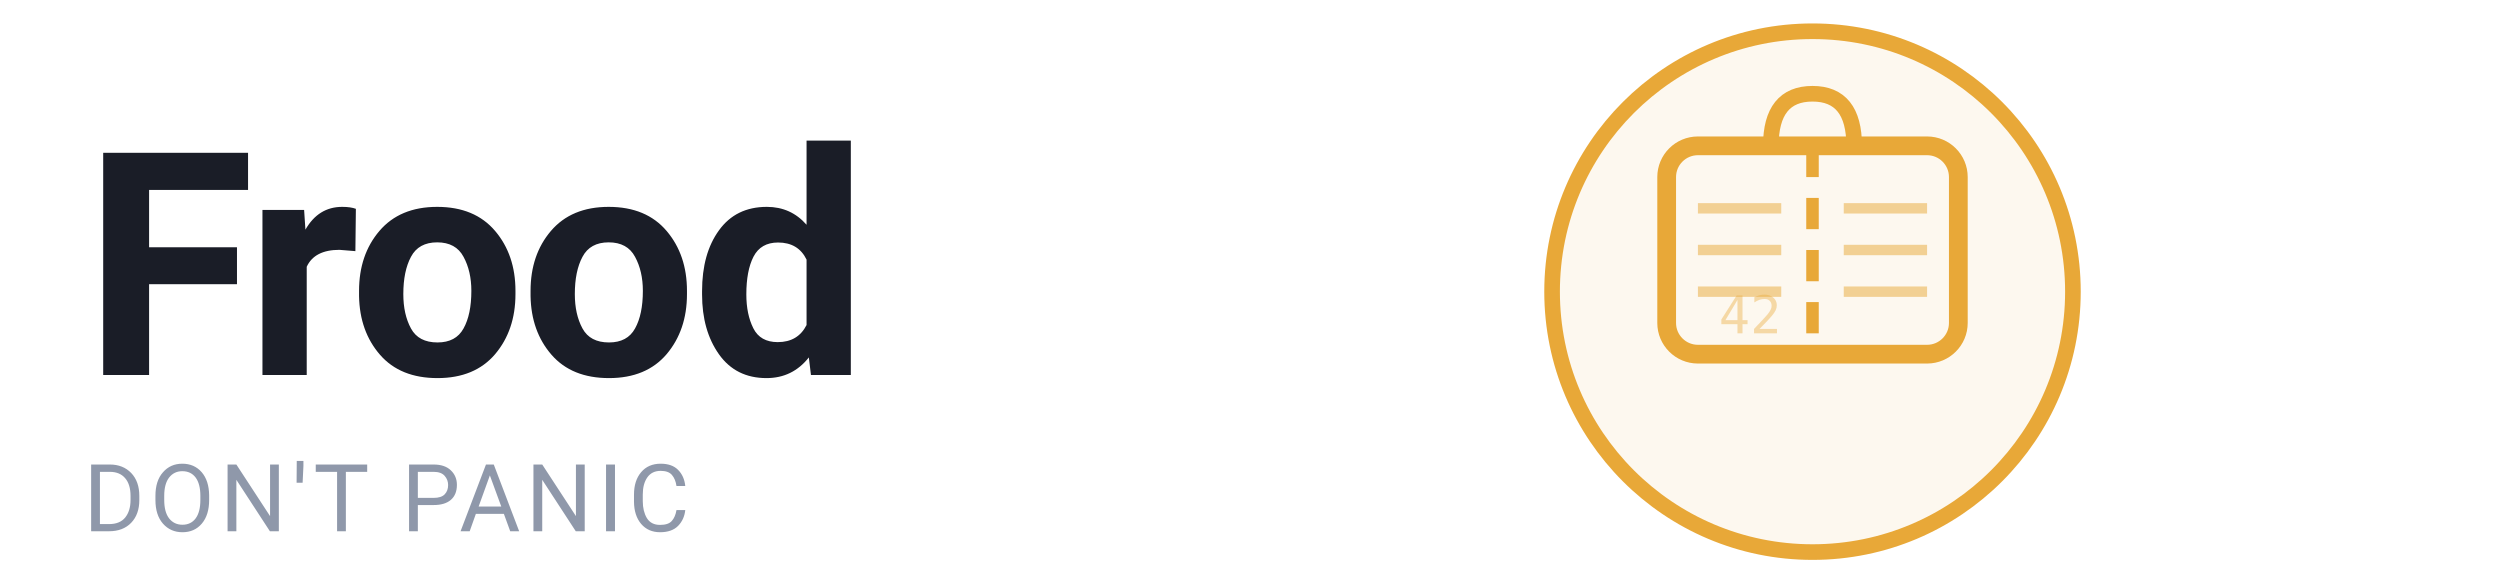
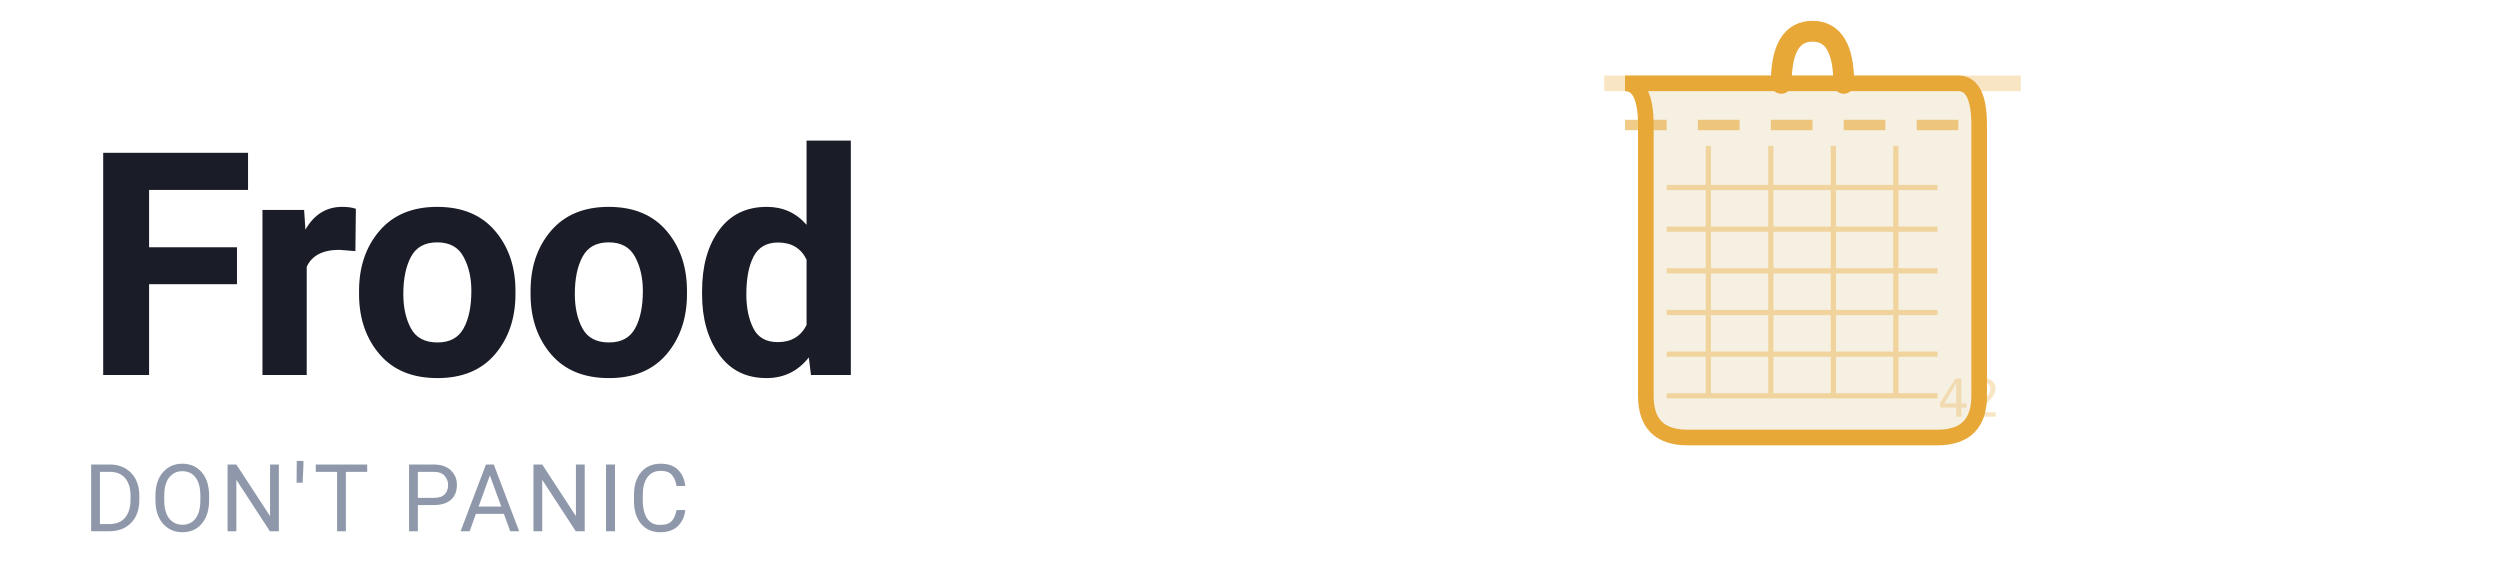
<svg xmlns="http://www.w3.org/2000/svg" viewBox="0 0 240 56" fill="none">
  <text x="8" y="36" font-family="-apple-system, BlinkMacSystemFont, 'Segoe UI', Roboto, sans-serif" font-size="30" font-weight="700" fill="#1a1d27" letter-spacing="-0.5">Frood</text>
  <text x="8" y="51" font-family="-apple-system, BlinkMacSystemFont, 'Segoe UI', Roboto, sans-serif" font-size="9" fill="#8f98aa" letter-spacing="0.5">DON'T PANIC</text>
  <g transform="translate(148, 2)">
-     <circle cx="26" cy="26" r="25" fill="#E8A838" fill-opacity="0.08" stroke="#E8A838" stroke-width="1.5" />
-     <rect x="12" y="12" width="28" height="20" rx="3" fill="none" stroke="#E8A838" stroke-width="1.8" />
-     <line x1="26" y1="12" x2="26" y2="32" stroke="#E8A838" stroke-width="1.2" stroke-dasharray="3,2" />
-     <line x1="15" y1="18" x2="23" y2="18" stroke="#E8A838" stroke-width="1" opacity="0.5" />
-     <line x1="15" y1="22" x2="23" y2="22" stroke="#E8A838" stroke-width="1" opacity="0.5" />
-     <line x1="15" y1="26" x2="23" y2="26" stroke="#E8A838" stroke-width="1" opacity="0.5" />
-     <line x1="29" y1="18" x2="37" y2="18" stroke="#E8A838" stroke-width="1" opacity="0.5" />
-     <line x1="29" y1="22" x2="37" y2="22" stroke="#E8A838" stroke-width="1" opacity="0.5" />
-     <line x1="29" y1="26" x2="37" y2="26" stroke="#E8A838" stroke-width="1" opacity="0.5" />
-     <path d="M22 12 Q22 7 26 7 Q30 7 30 12" fill="none" stroke="#E8A838" stroke-width="1.5" />
-     <text x="17" y="30" font-family="monospace" font-size="5" fill="#E8A838" opacity="0.4">42</text>
+     <line x1="6" y1="6" x2="46" y2="6" stroke="#E8A838" stroke-width="1.5" opacity="0.3" />
+     <path d="M8 6               Q10 6 10 10              L10 36              Q10 40 14 40              L38 40              Q42 40 42 36              L42 10              Q42 6 40 6              Z" fill="#f5f0e1" stroke="#E8A838" stroke-width="1.5" />
+     <path d="M8 10 L42 10" stroke="#E8A838" stroke-width="1" stroke-dasharray="4,3" opacity="0.6" />
+     <g stroke="#E8A838" stroke-width="0.5" opacity="0.4">
+       <line x1="12" y1="16" x2="38" y2="16" />
+       <line x1="12" y1="20" x2="38" y2="20" />
+       <line x1="12" y1="24" x2="38" y2="24" />
+       <line x1="12" y1="28" x2="38" y2="28" />
+       <line x1="12" y1="32" x2="38" y2="32" />
+       <line x1="12" y1="36" x2="38" y2="36" />
+       <line x1="16" y1="12" x2="16" y2="36" />
+       <line x1="22" y1="12" x2="22" y2="36" />
+       <line x1="28" y1="12" x2="28" y2="36" />
+       <line x1="34" y1="12" x2="34" y2="36" />
+     </g>
+     <path d="M23 6 Q23 1 26 1 Q29 1 29 6" fill="none" stroke="#E8A838" stroke-width="2" stroke-linecap="round" />
+     <text x="38" y="38" font-family="monospace" font-size="5" fill="#E8A838" opacity="0.3">42</text>
  </g>
</svg>
